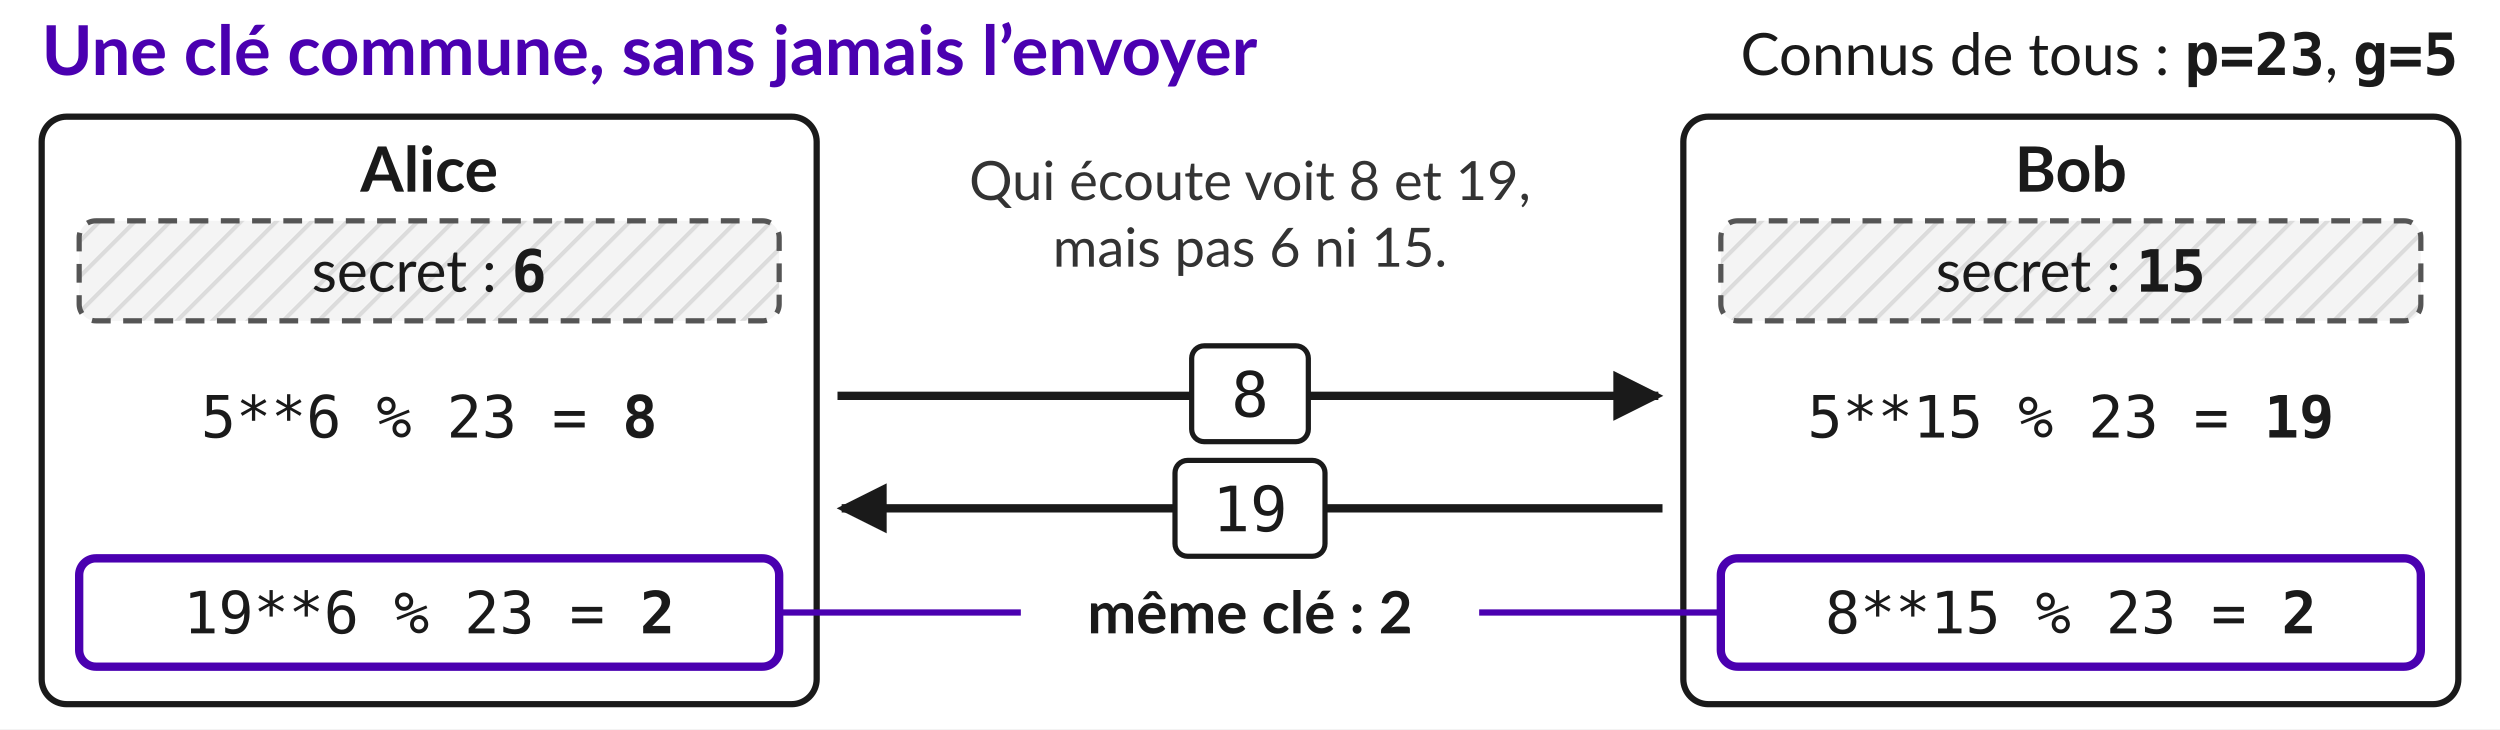
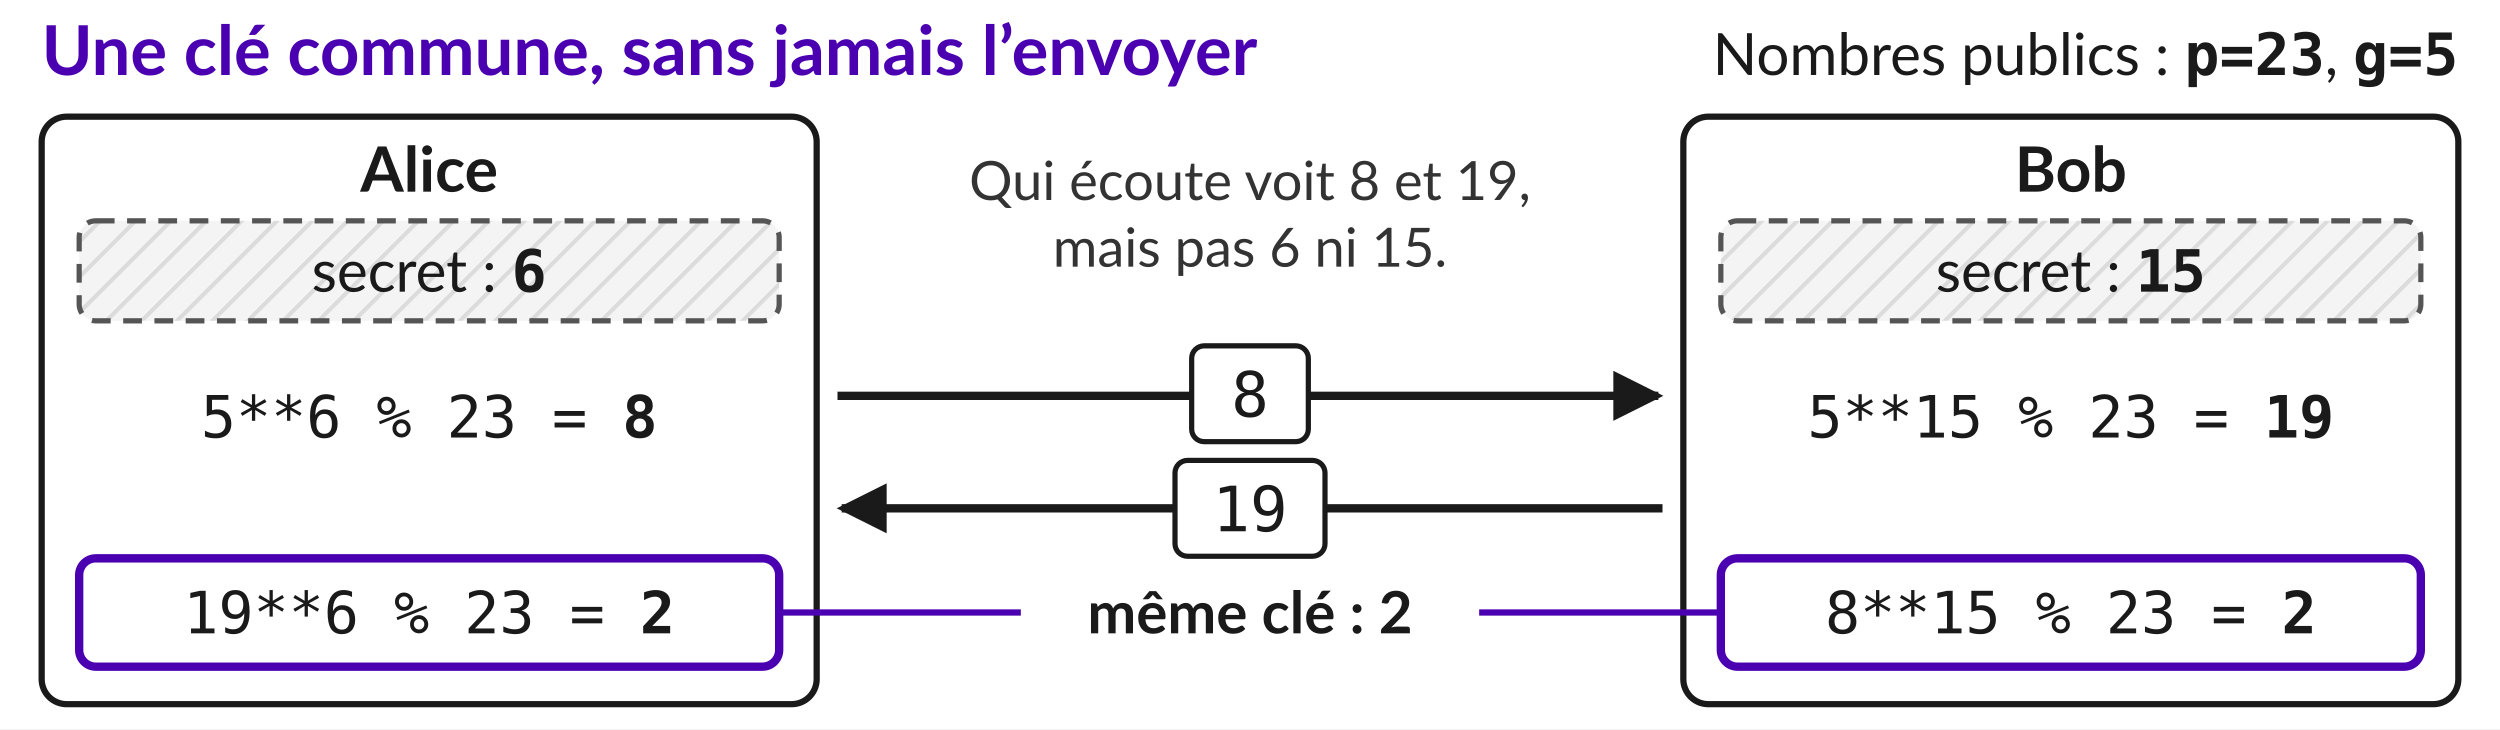
<svg xmlns="http://www.w3.org/2000/svg" width="1200" height="350" viewBox="0 0 1200 350" lang="fr">
  <style>
    @font-face { font-family: 'Lato'; font-weight: 400; src: url('../../assets/fonts/lato-latin-400-normal.woff2') format('woff2'); }
    @font-face { font-family: 'Lato'; font-weight: 700; src: url('../../assets/fonts/lato-latin-700-normal.woff2') format('woff2'); }
    @font-face { font-family: 'Fira Code'; font-weight: 400; src: url('../../assets/fonts/fira-code-latin-400-normal.woff2') format('woff2'); }
    @font-face { font-family: 'Fira Code'; font-weight: 500; src: url('../../assets/fonts/fira-code-latin-500-normal.woff2') format('woff2'); }
    text { font-family: 'Lato', sans-serif; fill: #1a1a1a; }
    .code { font-family: 'Fira Code', monospace; font-variant-ligatures: none; font-size: 28px; }
    .titre { font-size: 33px; font-weight: 700; fill: #4a00b0; }
    .public { font-size: 28px; }
    .nom { font-size: 30px; font-weight: 700; }
    .petit { font-size: 26px; fill: #333; }
    .gras { font-weight: 700; }
    .valeur { font-family: 'Fira Code', monospace; font-size: 30px; font-weight: 500; }
  </style>
  <defs>
    <pattern id="hachures" width="12" height="12" patternUnits="userSpaceOnUse" patternTransform="rotate(45)">
      <rect width="12" height="12" fill="#f4f4f4" />
      <line x1="0" y1="0" x2="0" y2="12" stroke="#dcdcdc" stroke-width="4" />
    </pattern>
    <marker id="fleche" viewBox="0 0 10 10" refX="9" refY="5" markerWidth="6" markerHeight="6" orient="auto">
      <path d="M0 0 L10 5 L0 10 Z" fill="#1a1a1a" />
    </marker>
  </defs>
  <rect width="1200" height="350" fill="#fff" />
  <text class="titre" x="20" y="36">Une clé commune, sans jamais l’envoyer</text>
-   <text class="public" x="1180" y="36" text-anchor="end">Connus de tous : <tspan class="code gras">p=23</tspan>, <tspan class="code gras">g=5</tspan>
+   <text class="public" x="1180" y="36" text-anchor="end">Nombres publics : <tspan class="code gras">p=23</tspan>, <tspan class="code gras">g=5</tspan>
  </text>
  <rect x="20" y="56" width="372" height="282" rx="12" fill="#fff" stroke="#1a1a1a" stroke-width="3" />
  <text class="nom" x="206" y="92" text-anchor="middle">Alice</text>
  <rect x="38" y="106" width="336" height="48" rx="8" fill="url(#hachures)" stroke="#555" stroke-width="2.5" stroke-dasharray="9 6" />
  <text class="public" x="206" y="140" text-anchor="middle">secret : <tspan class="code gras">6</tspan>
  </text>
  <text class="code" x="206" y="210" text-anchor="middle">5**6 % 23 = <tspan class="gras">8</tspan>
  </text>
  <rect x="38" y="268" width="336" height="52" rx="8" fill="#fff" stroke="#4a00b0" stroke-width="4" />
  <text class="code" x="206" y="304" text-anchor="middle">19**6 % 23 = <tspan class="gras">2</tspan>
  </text>
  <rect x="808" y="56" width="372" height="282" rx="12" fill="#fff" stroke="#1a1a1a" stroke-width="3" />
  <text class="nom" x="994" y="92" text-anchor="middle">Bob</text>
  <rect x="826" y="106" width="336" height="48" rx="8" fill="url(#hachures)" stroke="#555" stroke-width="2.5" stroke-dasharray="9 6" />
  <text class="public" x="994" y="140" text-anchor="middle">secret : <tspan class="code gras">15</tspan>
  </text>
  <text class="code" x="994" y="210" text-anchor="middle">5**15 % 23 = <tspan class="gras">19</tspan>
  </text>
  <rect x="826" y="268" width="336" height="52" rx="8" fill="#fff" stroke="#4a00b0" stroke-width="4" />
  <text class="code" x="994" y="304" text-anchor="middle">8**15 % 23 = <tspan class="gras">2</tspan>
  </text>
  <text class="petit" x="600" y="96" text-anchor="middle">Qui écoute voit 8 et 19,</text>
  <text class="petit" x="600" y="128" text-anchor="middle">mais pas 6 ni 15.</text>
  <line x1="402" y1="190" x2="796" y2="190" stroke="#1a1a1a" stroke-width="4" marker-end="url(#fleche)" />
  <rect x="572" y="166" width="56" height="46" rx="6" fill="#fff" stroke="#1a1a1a" stroke-width="2.5" />
  <text class="valeur" x="600" y="200" text-anchor="middle">8</text>
  <line x1="798" y1="244" x2="404" y2="244" stroke="#1a1a1a" stroke-width="4" marker-end="url(#fleche)" />
  <rect x="564" y="221" width="72" height="46" rx="6" fill="#fff" stroke="#1a1a1a" stroke-width="2.5" />
  <text class="valeur" x="600" y="255" text-anchor="middle">19</text>
  <text class="public gras" x="600" y="304" text-anchor="middle">même clé : 2</text>
  <line x1="374" y1="294" x2="490" y2="294" stroke="#4a00b0" stroke-width="3" />
  <line x1="710" y1="294" x2="826" y2="294" stroke="#4a00b0" stroke-width="3" />
</svg>
